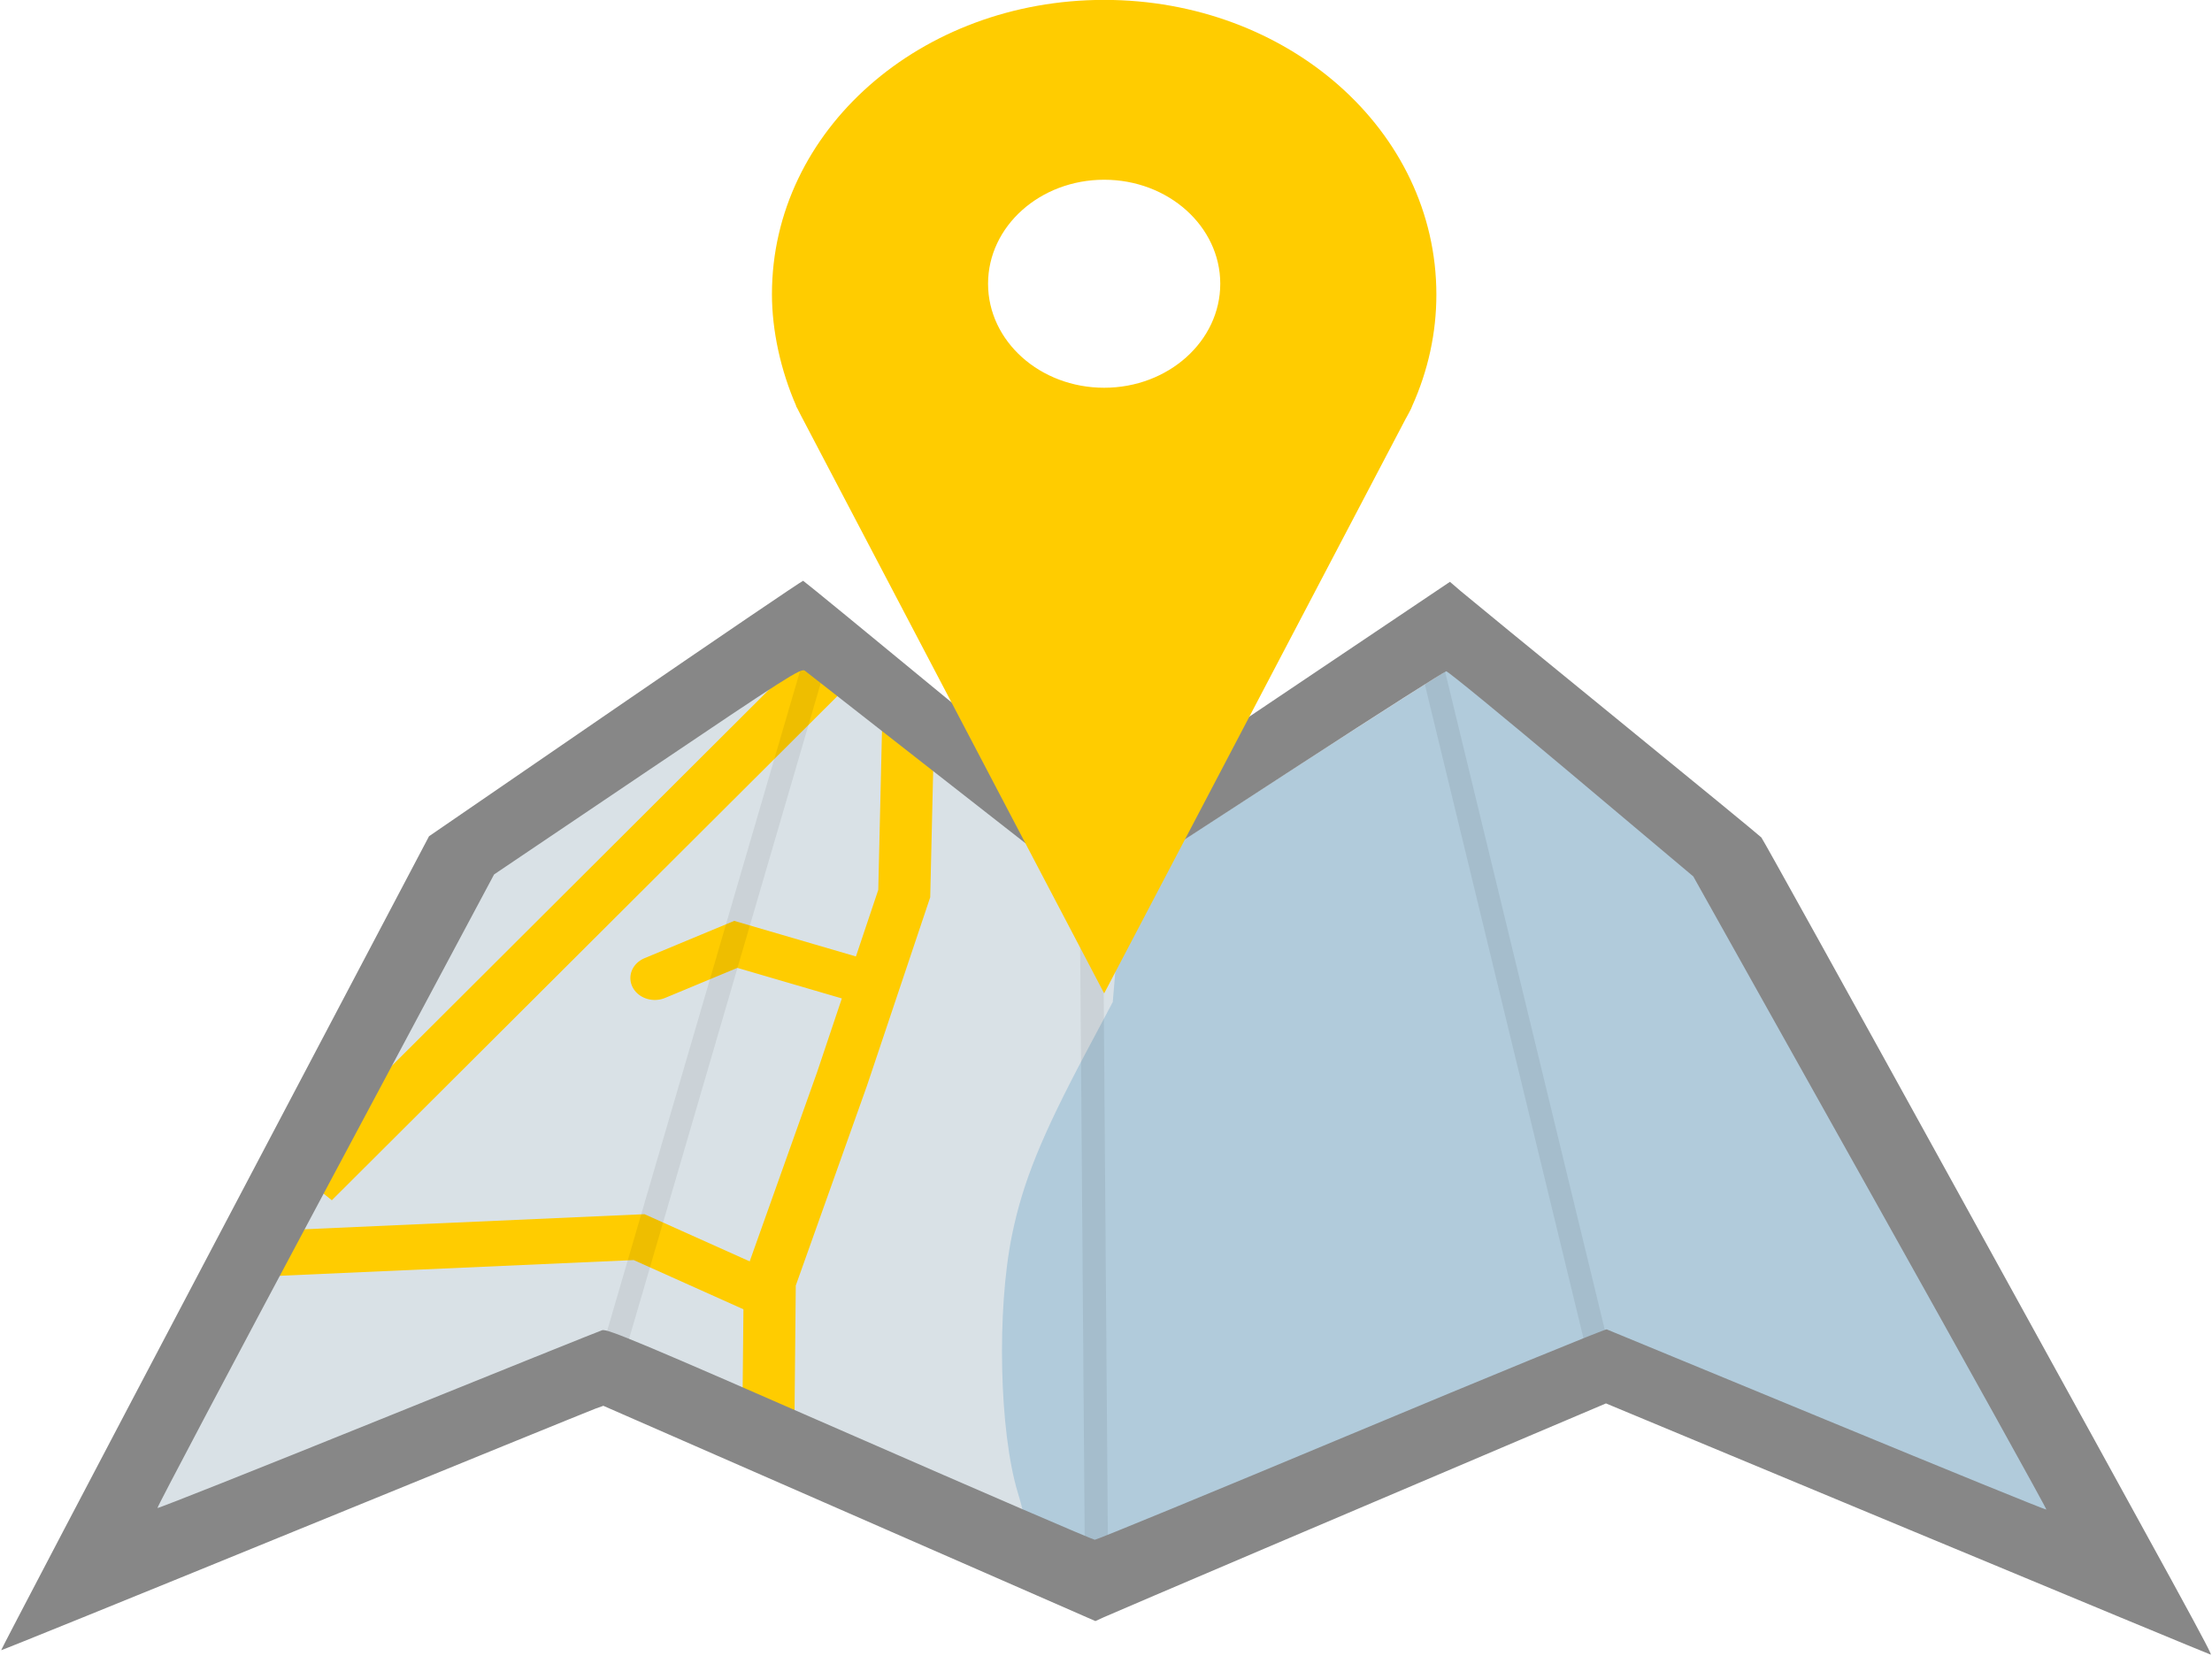
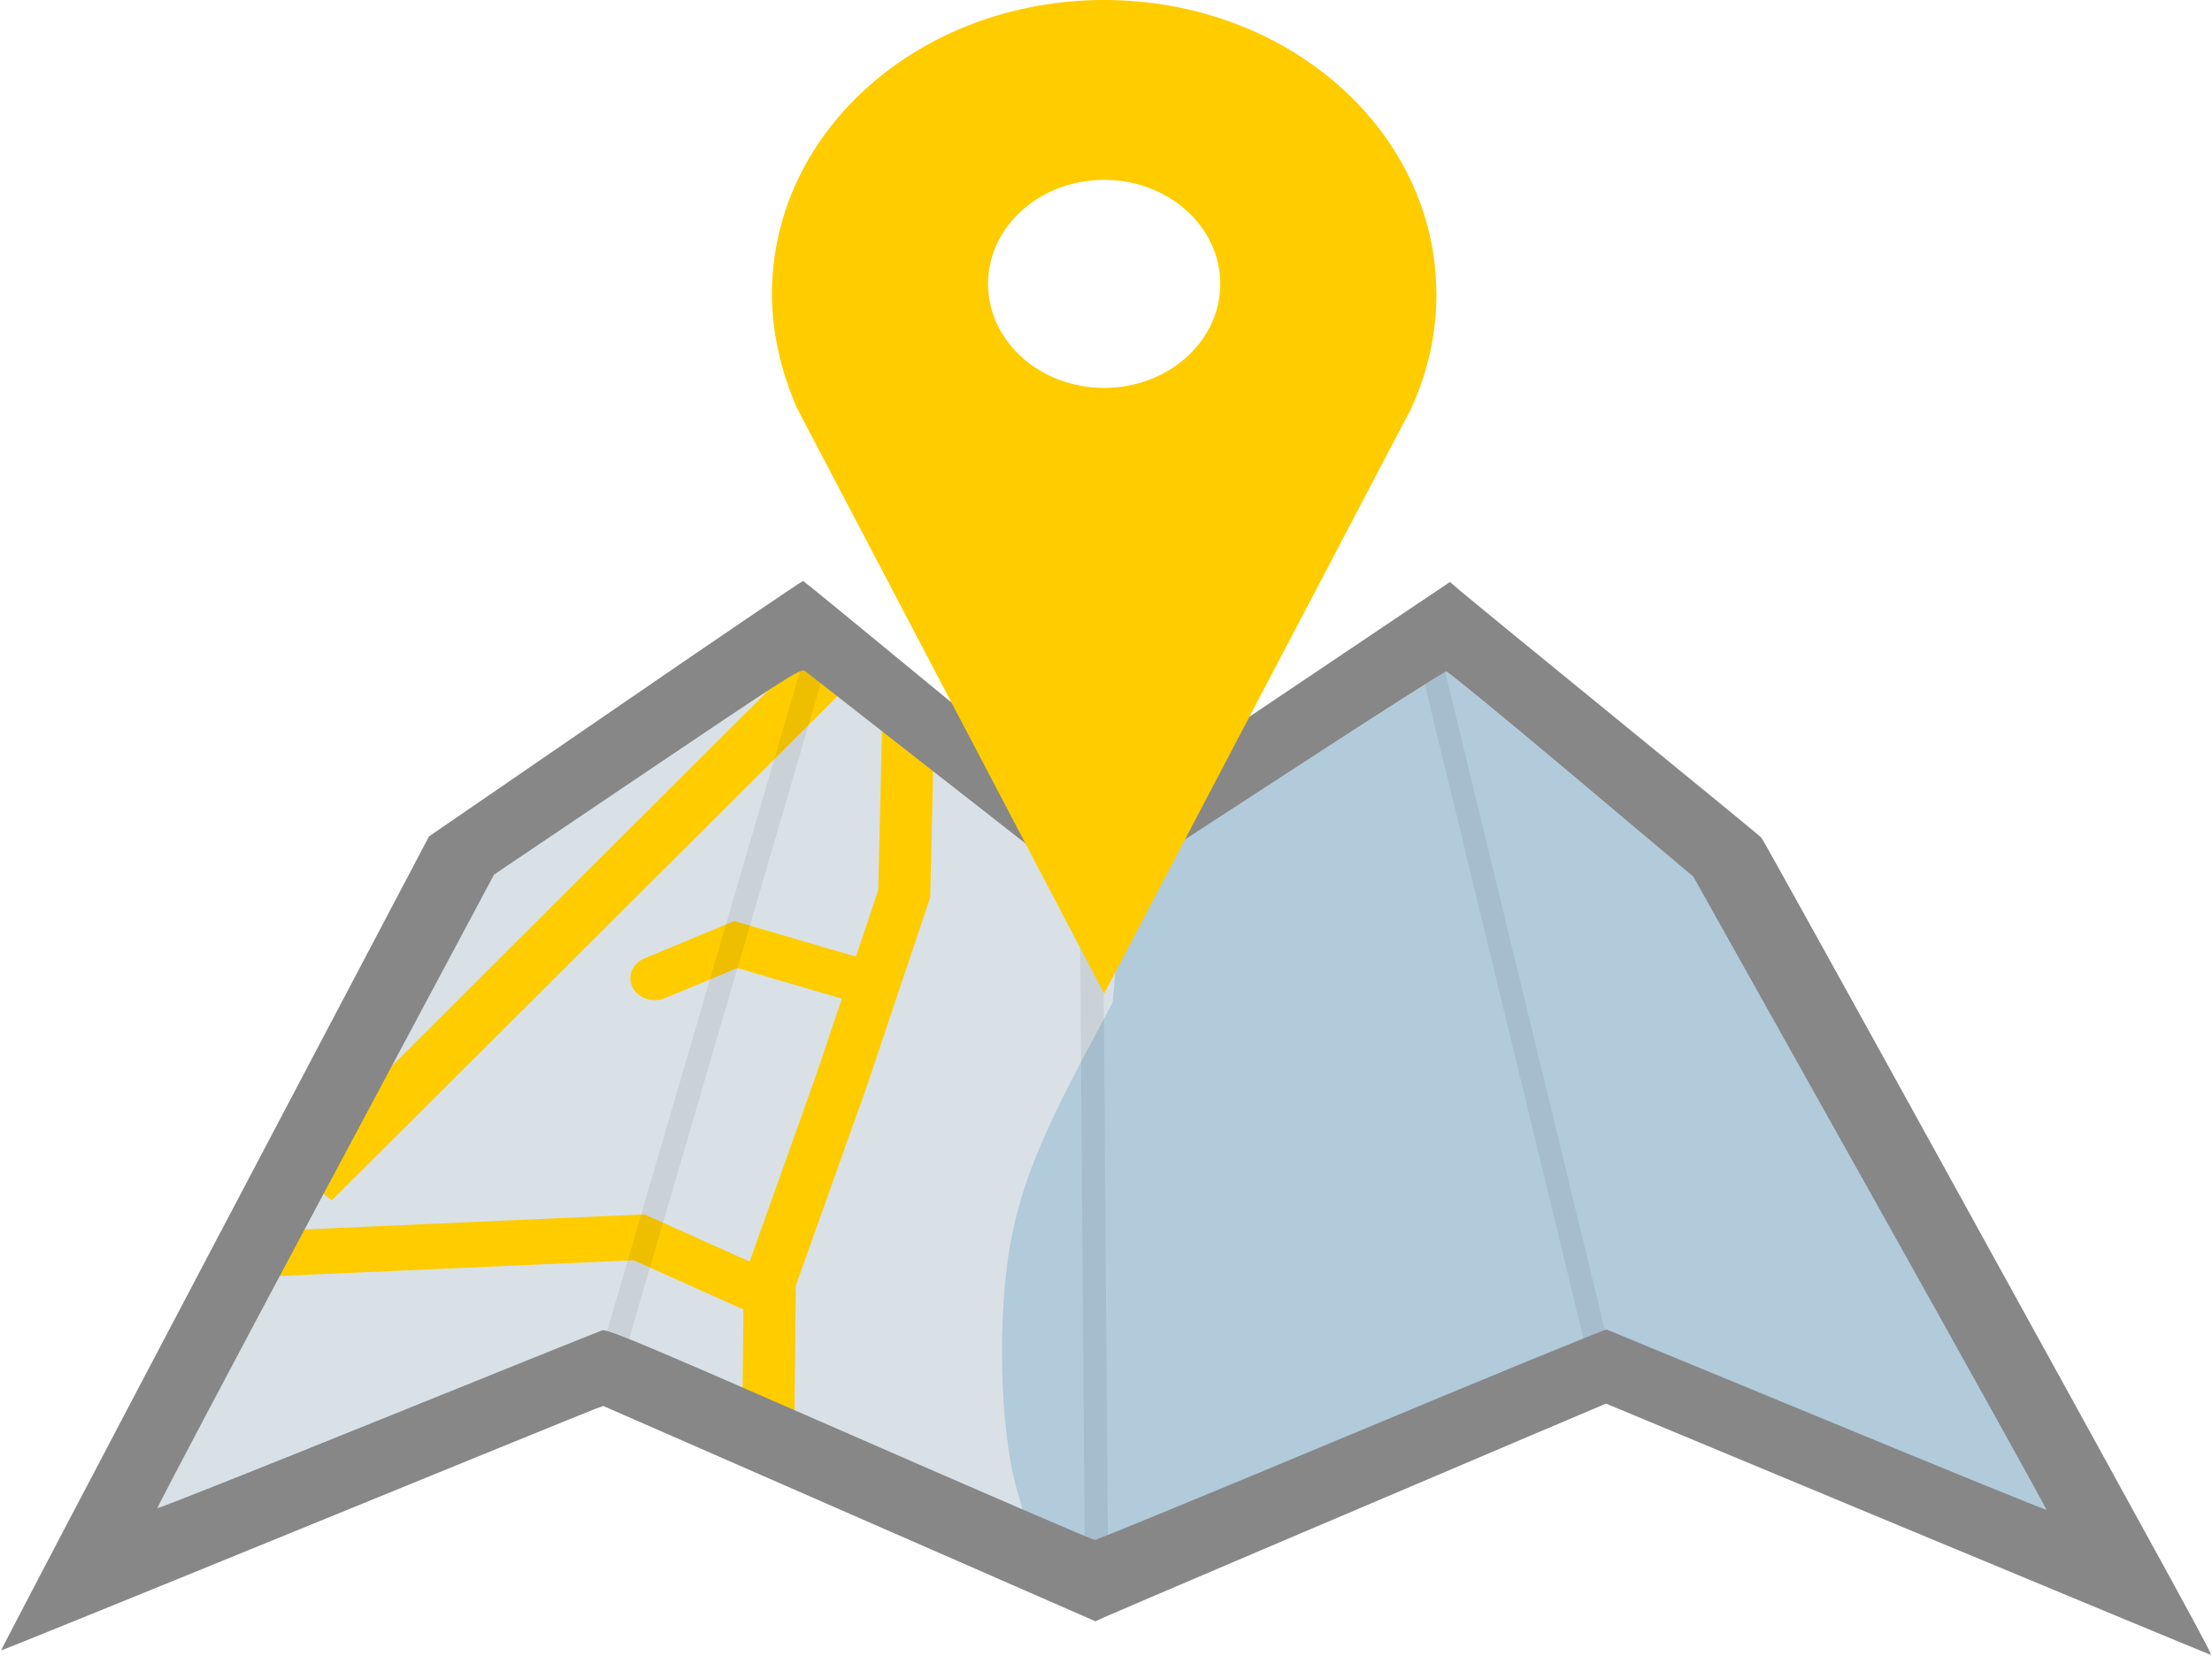
- <svg xmlns="http://www.w3.org/2000/svg" xmlns:ns2="http://www.openswatchbook.org/uri/2009/osb" xmlns:xlink="http://www.w3.org/1999/xlink" width="374" height="280" id="svg3180" version="1.1">
+ <svg xmlns="http://www.w3.org/2000/svg" xmlns:ns2="http://www.openswatchbook.org/uri/2009/osb" xmlns:xlink="http://www.w3.org/1999/xlink" width="373.979" height="280.024" id="svg3180" version="1.1">
  <defs id="defs3182">
    <radialGradient xlink:href="#linearGradient5241" id="radialGradient5815" gradientUnits="userSpaceOnUse" gradientTransform="matrix(1.042293,0,0,0.9710908,721.32,-105.1838)" cx="-213.176" cy="399.432" fx="-213.176" fy="399.432" r="159.168" />
    <linearGradient id="linearGradient5241">
      <stop style="stop-color:#000000;stop-opacity:0;" offset="0" id="stop5243" />
      <stop style="stop-color:#000000;stop-opacity:0;" offset="1" id="stop5245" />
    </linearGradient>
    <linearGradient xlink:href="#linearGradient5249" id="linearGradient5817" gradientUnits="userSpaceOnUse" gradientTransform="matrix(1.024309,0,0,1.024309,719.6674,-141.9822)" spreadMethod="pad" x1="-631.432" y1="406.102" x2="-340.179" y2="406.102" />
    <linearGradient id="linearGradient5249" ns2:paint="gradient">
      <stop style="stop-color:#000000;stop-opacity:0;" offset="0" id="stop5251" />
      <stop style="stop-color:#000000;stop-opacity:0;" offset="1" id="stop5253" />
    </linearGradient>
    <radialGradient xlink:href="#linearGradient5363" id="radialGradient5819" gradientUnits="userSpaceOnUse" gradientTransform="matrix(1,0,0,1.007938,725.5349,-128.1393)" cx="-355.682" cy="403.636" fx="-355.682" fy="403.636" r="150.891" />
    <linearGradient id="linearGradient5363">
      <stop style="stop-color:#000000;stop-opacity:1;" offset="0" id="stop5365" />
      <stop style="stop-color:#000000;stop-opacity:0;" offset="1" id="stop5367" />
    </linearGradient>
    <radialGradient xlink:href="#linearGradient5363" id="radialGradient5821" gradientUnits="userSpaceOnUse" gradientTransform="matrix(1,0,0,1.038452,723.5349,-138.9542)" cx="-355.682" cy="403.636" fx="-355.682" fy="403.636" r="150.891" />
    <radialGradient xlink:href="#linearGradient5363" id="radialGradient5823" gradientUnits="userSpaceOnUse" gradientTransform="matrix(1.026522,0.01469751,-0.01481417,1.03467,740.0976,-127.8669)" cx="-355.682" cy="403.636" fx="-355.682" fy="403.636" r="150.891" />
    <radialGradient xlink:href="#linearGradient3919" id="radialGradient5825" gradientUnits="userSpaceOnUse" gradientTransform="matrix(1.00211,0,0,0.5441218,524.7756,64.40716)" cx="-157.31" cy="403.731" fx="-157.31" fy="403.731" r="338.482" />
    <linearGradient id="linearGradient3919" ns2:paint="gradient">
      <stop style="stop-color:#000000;stop-opacity:0;" offset="0" id="stop3921" />
      <stop style="stop-color:#000000;stop-opacity:0;" offset="1" id="stop3923" />
    </linearGradient>
  </defs>
-   <g id="layer1" transform="translate(0,-772.3622)">
+   <g id="layer1" transform="translate(-0.01053678,-772.3433)">
    <g id="g5798" transform="matrix(0.5513029,0,0,0.49397,-30.61557,763.4782)">
      <g transform="translate(27.59573,116.5502)" id="g5485">
        <path style="fill:#b1cbdb;fill-opacity:1;stroke:url(#radialGradient5815);stroke-width:0.66;stroke-miterlimit:4;stroke-opacity:1;stroke-dasharray:none" d="m 351.586,431.621 -10.631,-5.261 -2.038,-6.094 c -4.277,-12.792 -5.358,-23.313 -5.358,-52.148 0,-22.039 0.302,-28.455 1.697,-36.054 3.834,-20.88 9.95,-38.133 23.426,-66.078 l 8.683,-18.006 0.99,-12.04 c 0.544,-6.622 0.732,-16.2 0.416,-21.285 l -0.573,-9.246 35.375,-25.613 c 19.456,-14.087 43.53,-31.4 53.498,-38.472 l 18.122,-12.86 7.763,6.962 c 4.27,3.829 16.48,15.11 27.135,25.068 10.655,9.958 24.818,23.196 31.474,29.417 l 12.102,11.311 55.735,111.489 c 30.654,61.319 55.536,111.688 55.292,111.932 -0.479,0.479 -25.207,-10.637 -94.153,-42.326 l -44.056,-20.249 -8.639,3.798 c -7.427,3.265 -53.558,24.473 -133.864,61.543 -11.418,5.27 -20.986,9.558 -21.263,9.528 -0.277,-0.03 -5.288,-2.422 -11.135,-5.316 z" id="path3793" />
        <path style="fill:#d9e1e6;fill-opacity:1;stroke:url(#linearGradient5817);stroke-width:1.025;stroke-opacity:1" d="m 73.399,419.222 c 0,-0.624 44.127,-93.766 79.724,-168.279 l 24.473,-51.228 43.261,-32.446 c 48.741,-36.556 53.028,-39.574 54.721,-38.529 0.65,0.401 20.64,17.68 44.422,38.398 23.782,20.718 43.979,38.298 44.883,39.068 1.299,1.106 1.998,1.178 3.339,0.343 1.578,-0.984 1.738,-0.603 2.308,5.491 0.337,3.602 0.179,12.373 -0.352,19.491 l -0.965,12.943 -8.11,17.038 c -13.789,28.971 -19.494,44.679 -22.806,62.793 -4.721,25.821 -3.877,67.307 1.792,88.146 1.004,3.689 1.709,6.817 1.567,6.95 -0.256,0.241 -17.538,-7.998 -86.255,-41.125 -19.77,-9.531 -37.74,-17.924 -39.933,-18.651 l -3.988,-1.323 -25.133,11.288 c -23.721,10.653 -100.707,44.884 -109.082,48.501 -2.127,0.919 -3.868,1.428 -3.868,1.132 z" id="path3795" />
        <g id="g5326" style="stroke:#ffcc00;stroke-opacity:1" transform="translate(725.0151,-124.2571)">
          <path id="path5318" d="m -418.428,268.168 -1.33,63.437 -19.07,63.437 -22.174,69.479 -0.443,50.347" style="fill:none;stroke:#ffcc00;stroke-width:15.982;stroke-linecap:butt;stroke-linejoin:miter;stroke-miterlimit:4;stroke-opacity:1;stroke-dasharray:none" />
          <path id="path5320" d="m -429.289,362.751 -42.131,-13.748 -24.835,11.53" style="fill:none;stroke:#ffcc00;stroke-width:15;stroke-linecap:round;stroke-linejoin:miter;stroke-miterlimit:4;stroke-opacity:1;stroke-dasharray:none" />
          <path id="path5322" d="m -462.106,468.742 -38.971,-19.513 -116.437,5.765" style="fill:none;stroke:#ffcc00;stroke-width:15.528;stroke-linecap:butt;stroke-linejoin:miter;stroke-miterlimit:4;stroke-opacity:1;stroke-dasharray:none" />
          <path id="path5324" d="m -601.656,430.9 156.699,-174.438" style="fill:none;stroke:#ffcc00;stroke-width:17.067;stroke-linecap:butt;stroke-linejoin:miter;stroke-miterlimit:4;stroke-opacity:1;stroke-dasharray:none" />
        </g>
        <g id="g5480">
          <path id="path5275" d="m 467.769,132.376 49.471,227.626" style="fill:url(#radialGradient5819);fill-opacity:1;stroke:#000000;stroke-width:7.008;stroke-linecap:square;stroke-linejoin:miter;stroke-miterlimit:4;stroke-opacity:0.067;stroke-dasharray:none" />
          <path id="path5275-5" d="m 362.544,193.3 1.641,239.986" style="fill:url(#radialGradient5821);fill-opacity:1;stroke:#000000;stroke-width:7.113;stroke-linecap:square;stroke-linejoin:miter;stroke-miterlimit:4;stroke-opacity:0.067;stroke-dasharray:none" />
          <path id="path5275-9" d="m 216.567,362.007 60.573,-231.344" style="fill:url(#radialGradient5823);fill-opacity:1;stroke:#000000;stroke-width:7.195;stroke-linecap:square;stroke-linejoin:miter;stroke-miterlimit:4;stroke-opacity:0.067;stroke-dasharray:none" />
        </g>
        <path style="fill:#878787;fill-opacity:1;stroke:url(#radialGradient5825);stroke-width:0.716;stroke-miterlimit:4;stroke-opacity:1;stroke-dasharray:none" d="m 612.952,424.873 -92.484,-42.972 -23.832,11.285 c -44.121,20.892 -127.39,60.496 -130.082,61.869 l -2.669,1.362 -75.457,-36.85 -75.457,-36.85 -2.505,1.007 c -1.378,0.554 -42.887,19.428 -92.243,41.941 C 68.867,448.179 28.4,466.503 28.295,466.386 28.191,466.268 57.673,403.522 93.81,326.95 l 65.705,-139.222 57.149,-43.797 c 31.432,-24.088 57.347,-43.737 57.589,-43.663 0.242,0.073 20.462,18.569 44.935,41.102 l 44.496,40.969 54.467,-40.857 54.467,-40.857 3.315,3.184 c 1.823,1.751 23.124,21.213 47.336,43.249 24.212,22.036 44.396,40.524 44.853,41.084 0.457,0.56 27.476,54.971 60.041,120.914 71.15,144.075 78.42,158.923 77.775,158.848 -0.275,-0.032 -42.118,-19.396 -92.984,-43.031 z m -170.591,-32.464 c 42.645,-19.901 77.892,-36.039 78.326,-35.863 0.434,0.177 30.883,14.202 67.663,31.168 36.78,16.965 67.012,30.707 67.183,30.536 0.17,-0.17 -24.124,-49.014 -53.988,-108.54 L 547.246,201.48 509.814,166.33 c -20.588,-19.332 -37.836,-35.115 -38.33,-35.074 -0.494,0.042 -20.37,14.192 -44.168,31.447 -23.798,17.254 -47.829,34.676 -53.401,38.716 l -10.131,7.345 -43.911,-38.332 c -24.151,-21.083 -44.453,-38.811 -45.116,-39.396 -1.094,-0.966 -5.527,2.19 -48.248,34.351 l -47.043,35.415 -51.799,108.273 c -28.49,59.55 -51.638,108.435 -51.44,108.632 0.198,0.198 30.563,-13.272 67.478,-29.933 36.916,-16.66 67.924,-30.584 68.909,-30.942 1.543,-0.561 11.977,4.327 75.874,35.543 40.747,19.906 74.592,36.198 75.211,36.205 0.62,0.006 36.018,-16.271 78.663,-36.172 l 0,0 z" id="path3905" />
      </g>
      <g style="fill:#ffcc00;fill-opacity:1" transform="matrix(0.7592094,0,0,0.7592094,199.8077,-6.347896)" id="g5748">
        <path style="fill:#ffcc00;fill-opacity:1" d="m 256,32 c -74,0 -134.2,58.7 -134.2,132.7 0,16.4 3.5,34.3 9.8,50.4 l -0.1,0 0.6,1.2 c 0.5,1.1 1,2.2 1.5,3.3 L 256,480 377.8,220.9 l 0.6,-1.2 c 0.5,-1.1 1.1,-2.2 1.6,-3.4 l 0.4,-1.1 c 6.5,-16.1 9.8,-33.1 9.8,-50.3 C 390.2,90.7 330,32 256,32 z m 0,174.9 c -25.9,0 -46.9,-21 -46.9,-46.9 0,-25.9 21,-46.9 46.9,-46.9 25.9,0 46.9,21 46.9,46.9 0,25.9 -21,46.9 -46.9,46.9 z" id="path5750" />
      </g>
    </g>
  </g>
</svg>
